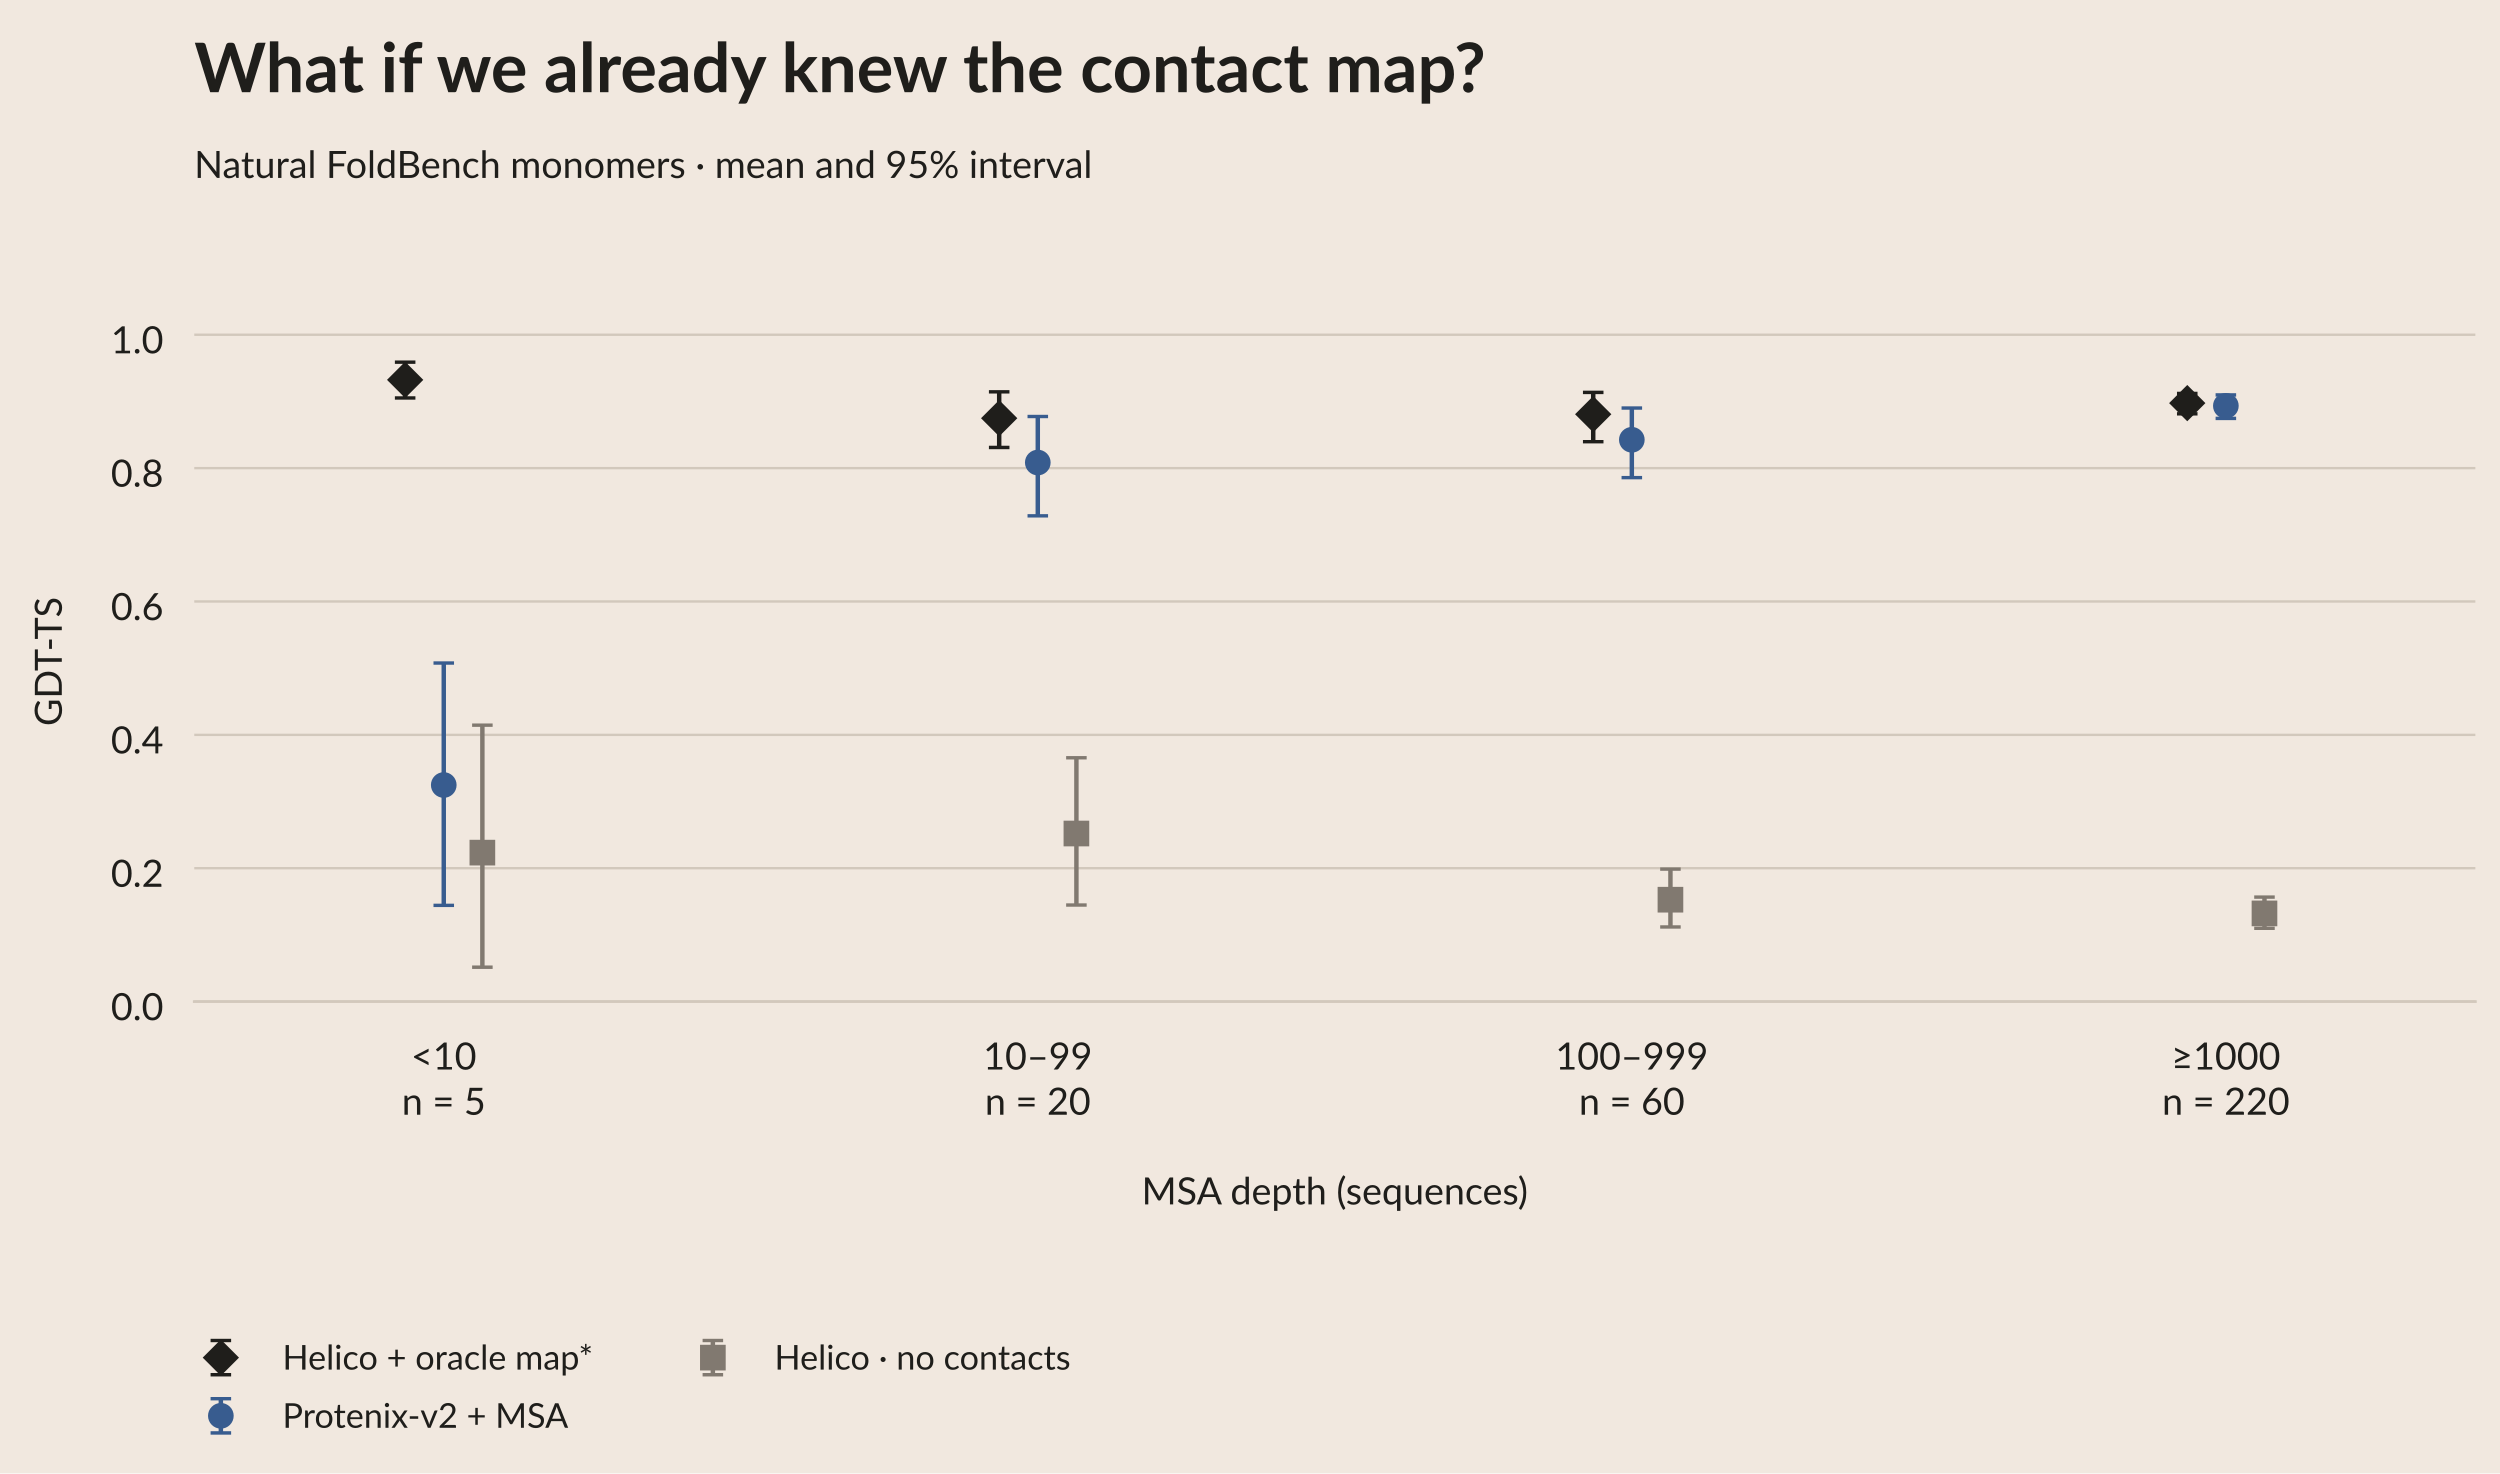
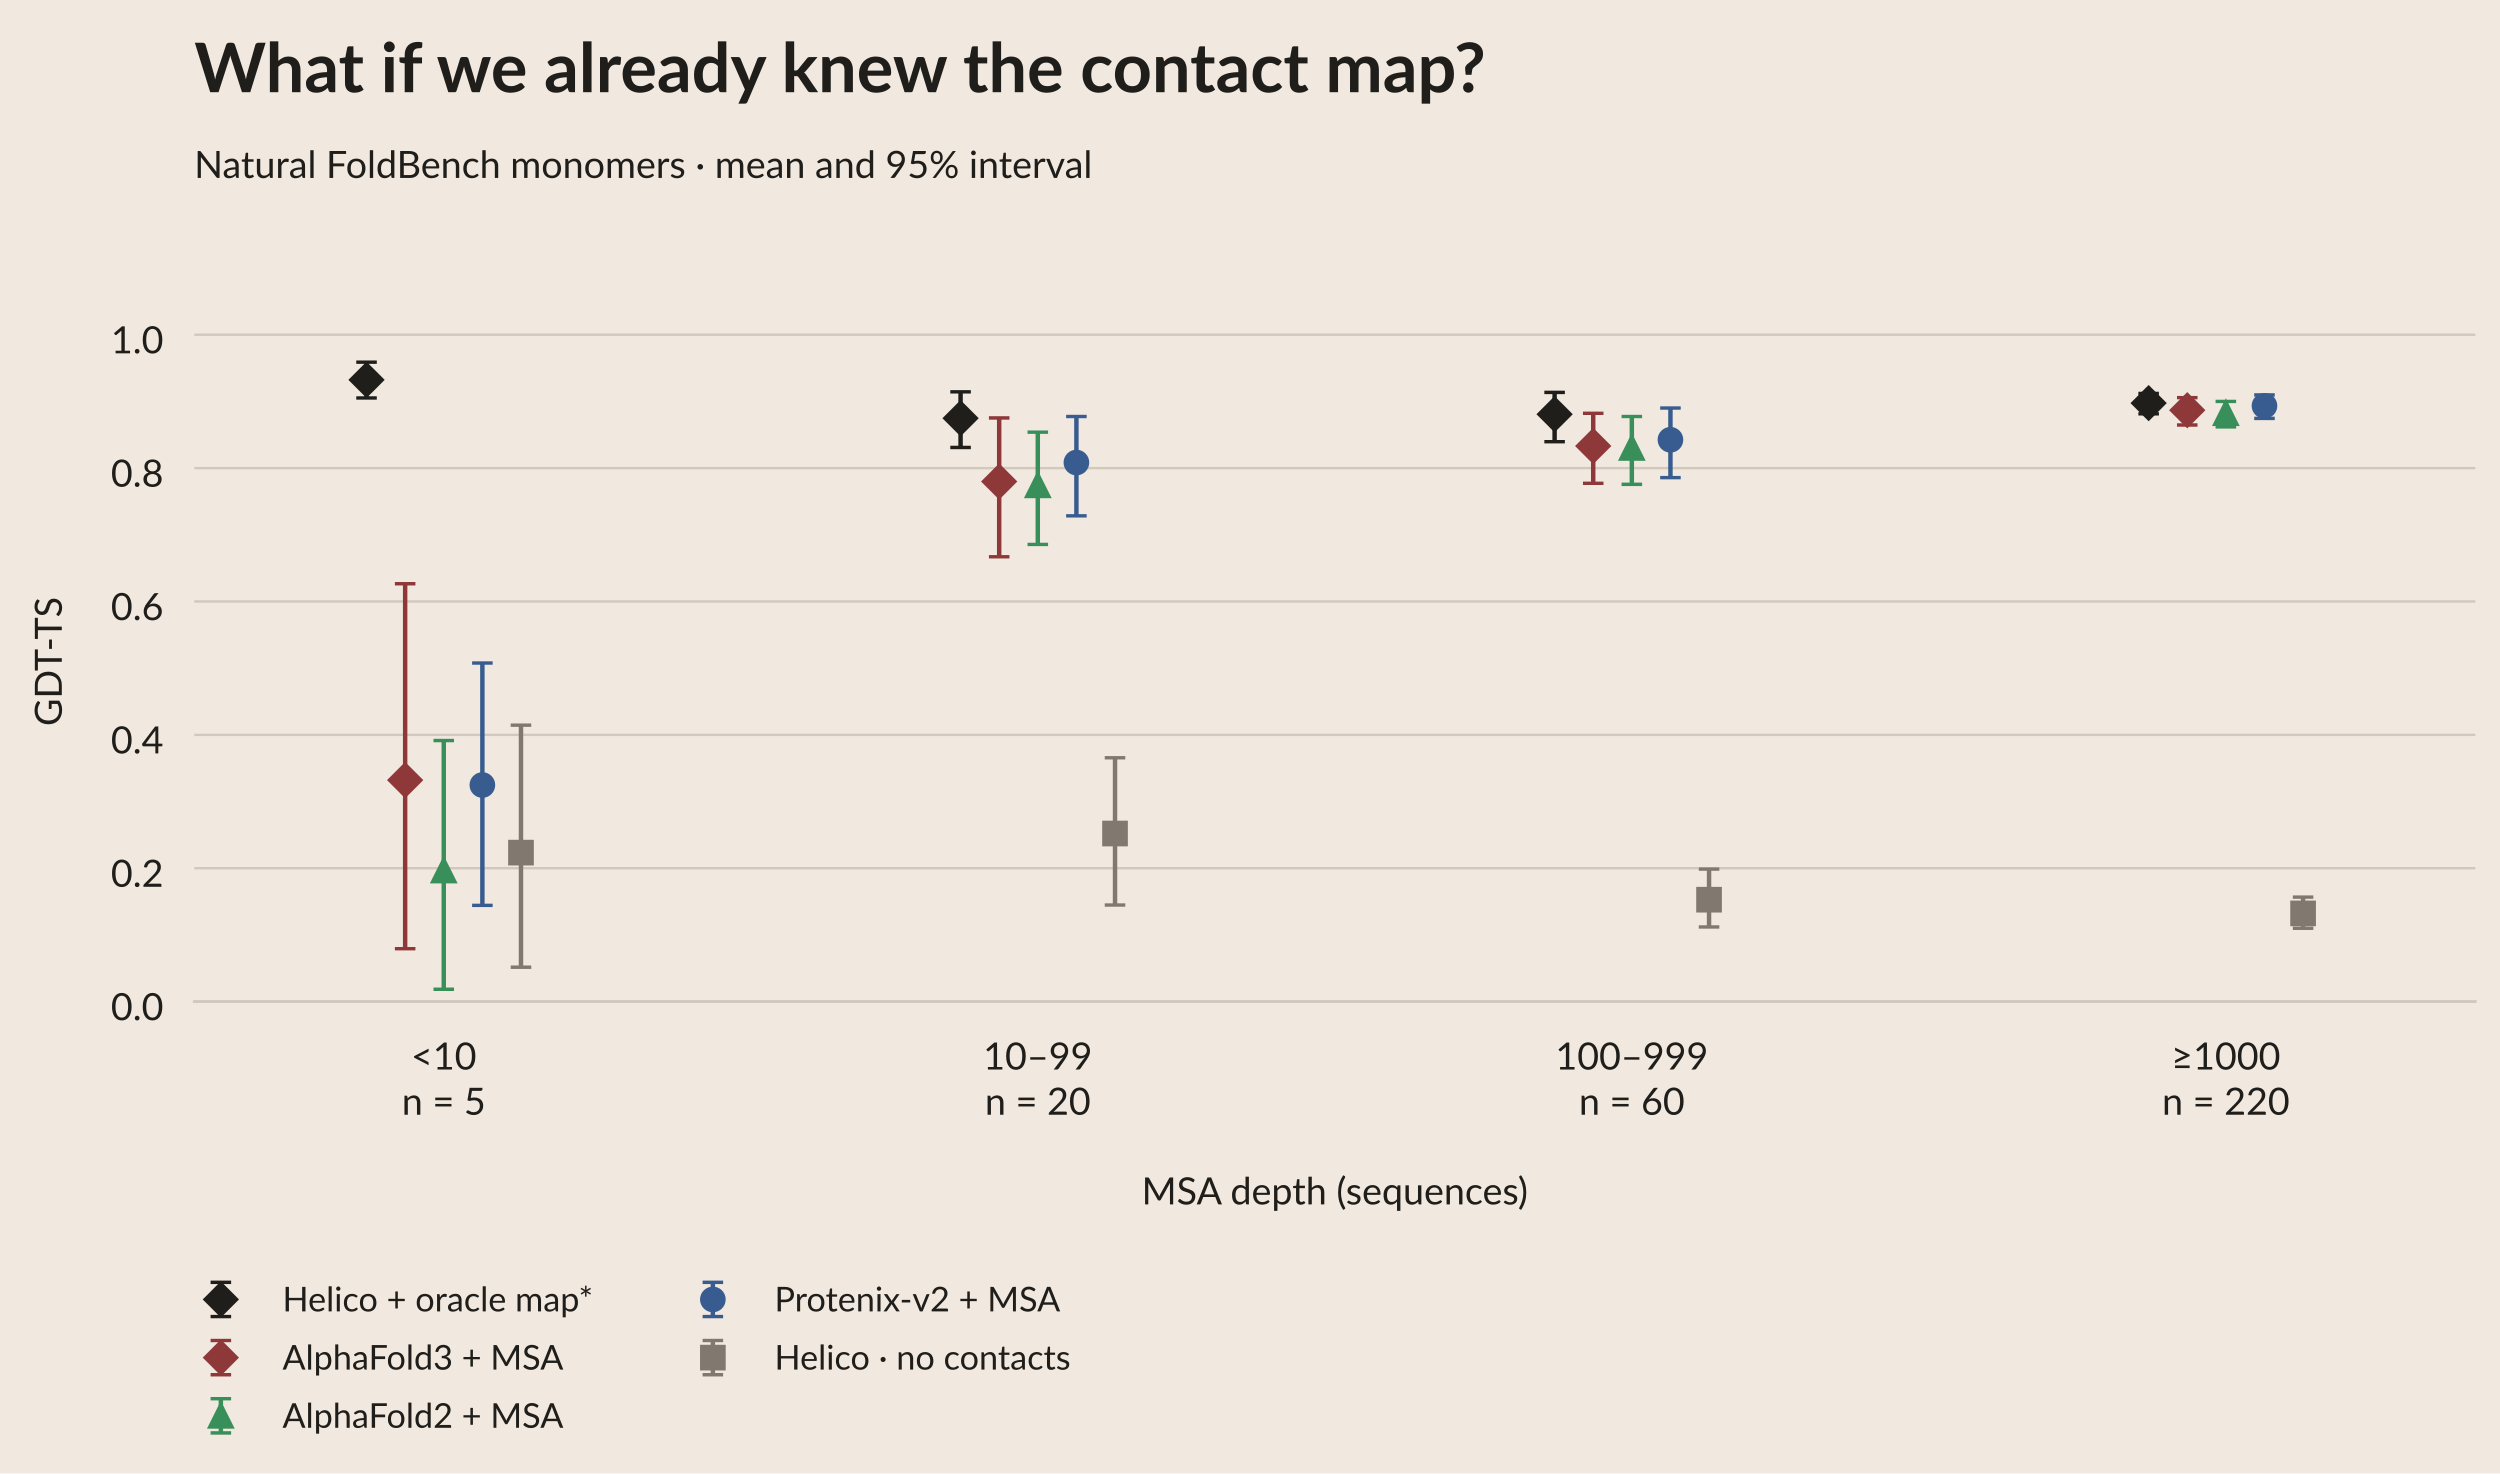
<svg xmlns="http://www.w3.org/2000/svg" xmlns:xlink="http://www.w3.org/1999/xlink" width="730.387pt" height="430.468pt" viewBox="0 0 730.387 430.468" version="1.1">
  <defs>
    <style type="text/css">*{stroke-linejoin: round; stroke-linecap: butt}</style>
  </defs>
  <g id="figure_1">
    <g id="patch_1">
      <path d="M 0 430.468  L 730.387 430.468  L 730.387 0  L 0 0  z " style="fill: #f1e8df" />
    </g>
    <g id="axes_1">
      <g id="patch_2">
        <path d="M 56.755 292.62  L 723.187 292.62  L 723.187 93.9  L 56.755 93.9  z " style="fill: #f1e8df" />
      </g>
      <g id="matplotlib.axis_1">
        <g id="xtick_1">
          <g id="line2d_1" />
          <g id="text_1">
            <text style="font-size: 11px; font-family: 'Lato'; fill: #1f1e1b" transform="translate(120.0763 312.477)">&lt;10</text>
            <text style="font-size: 11px; font-family: 'Lato'; fill: #1f1e1b" transform="translate(117.3822 325.677)">n = 5</text>
          </g>
        </g>
        <g id="xtick_2">
          <g id="line2d_2" />
          <g id="text_2">
            <text style="font-size: 11px; font-family: 'Lato'; fill: #1f1e1b" transform="translate(287.2463 312.477)">10–99</text>
            <text style="font-size: 11px; font-family: 'Lato'; fill: #1f1e1b" transform="translate(287.7422 325.677)">n = 20</text>
          </g>
        </g>
        <g id="xtick_3">
          <g id="line2d_3" />
          <g id="text_3">
            <text style="font-size: 11px; font-family: 'Lato'; fill: #1f1e1b" transform="translate(454.4163 312.477)">100–999</text>
            <text style="font-size: 11px; font-family: 'Lato'; fill: #1f1e1b" transform="translate(461.2922 325.677)">n = 60</text>
          </g>
        </g>
        <g id="xtick_4">
          <g id="line2d_4" />
          <g id="text_4">
            <text style="font-size: 11px; font-family: 'Lato'; fill: #1f1e1b" transform="translate(634.3463 312.477)">≥1000</text>
            <text style="font-size: 11px; font-family: 'Lato'; fill: #1f1e1b" transform="translate(631.6522 325.677)">n = 220</text>
          </g>
        </g>
        <g id="text_5">
          <text style="font-size: 11px; font-family: 'Lato'; text-anchor: middle; fill: #1f1e1b" x="389.971" y="351.877" transform="rotate(-0 389.9713 351.877)">MSA depth (sequences)</text>
        </g>
      </g>
      <g id="matplotlib.axis_2">
        <g id="ytick_1">
          <g id="line2d_5">
-             <path d="M 56.755 292.62  L 723.187 292.62  " clip-path="url(#p6cca4d0546)" style="fill: none; stroke: #d2c8bc; stroke-width: 0.7; stroke-linecap: square" />
+             <path d="M 56.755 292.62  L 723.187 292.62  " clip-path="url(#pc143b63fd4)" style="fill: none; stroke: #d2c8bc; stroke-width: 0.7; stroke-linecap: square" />
          </g>
          <g id="line2d_6" />
          <g id="text_6">
            <text style="font-size: 11px; font-family: 'Lato'; text-anchor: end; fill: #1f1e1b" x="47.755" y="298.048" transform="rotate(-0 47.75531 298.0485)">0.0</text>
          </g>
        </g>
        <g id="ytick_2">
          <g id="line2d_7">
-             <path d="M 56.755 253.655  L 723.187 253.655  " clip-path="url(#p6cca4d0546)" style="fill: none; stroke: #d2c8bc; stroke-width: 0.7; stroke-linecap: square" />
+             <path d="M 56.755 253.655  L 723.187 253.655  " clip-path="url(#pc143b63fd4)" style="fill: none; stroke: #d2c8bc; stroke-width: 0.7; stroke-linecap: square" />
          </g>
          <g id="line2d_8" />
          <g id="text_7">
            <text style="font-size: 11px; font-family: 'Lato'; text-anchor: end; fill: #1f1e1b" x="47.755" y="259.084" transform="rotate(-0 47.75531 259.0838)">0.2</text>
          </g>
        </g>
        <g id="ytick_3">
          <g id="line2d_9">
-             <path d="M 56.755 214.691  L 723.187 214.691  " clip-path="url(#p6cca4d0546)" style="fill: none; stroke: #d2c8bc; stroke-width: 0.7; stroke-linecap: square" />
+             <path d="M 56.755 214.691  L 723.187 214.691  " clip-path="url(#pc143b63fd4)" style="fill: none; stroke: #d2c8bc; stroke-width: 0.7; stroke-linecap: square" />
          </g>
          <g id="line2d_10" />
          <g id="text_8">
            <text style="font-size: 11px; font-family: 'Lato'; text-anchor: end; fill: #1f1e1b" x="47.755" y="220.119" transform="rotate(-0 47.75531 220.1191)">0.4</text>
          </g>
        </g>
        <g id="ytick_4">
          <g id="line2d_11">
-             <path d="M 56.755 175.726  L 723.187 175.726  " clip-path="url(#p6cca4d0546)" style="fill: none; stroke: #d2c8bc; stroke-width: 0.7; stroke-linecap: square" />
+             <path d="M 56.755 175.726  L 723.187 175.726  " clip-path="url(#pc143b63fd4)" style="fill: none; stroke: #d2c8bc; stroke-width: 0.7; stroke-linecap: square" />
          </g>
          <g id="line2d_12" />
          <g id="text_9">
            <text style="font-size: 11px; font-family: 'Lato'; text-anchor: end; fill: #1f1e1b" x="47.755" y="181.154" transform="rotate(-0 47.75531 181.1544)">0.6</text>
          </g>
        </g>
        <g id="ytick_5">
          <g id="line2d_13">
-             <path d="M 56.755 136.761  L 723.187 136.761  " clip-path="url(#p6cca4d0546)" style="fill: none; stroke: #d2c8bc; stroke-width: 0.7; stroke-linecap: square" />
+             <path d="M 56.755 136.761  L 723.187 136.761  " clip-path="url(#pc143b63fd4)" style="fill: none; stroke: #d2c8bc; stroke-width: 0.7; stroke-linecap: square" />
          </g>
          <g id="line2d_14" />
          <g id="text_10">
            <text style="font-size: 11px; font-family: 'Lato'; text-anchor: end; fill: #1f1e1b" x="47.755" y="142.19" transform="rotate(-0 47.75531 142.1897)">0.8</text>
          </g>
        </g>
        <g id="ytick_6">
          <g id="line2d_15">
-             <path d="M 56.755 97.796  L 723.187 97.796  " clip-path="url(#p6cca4d0546)" style="fill: none; stroke: #d2c8bc; stroke-width: 0.7; stroke-linecap: square" />
+             <path d="M 56.755 97.796  L 723.187 97.796  " clip-path="url(#pc143b63fd4)" style="fill: none; stroke: #d2c8bc; stroke-width: 0.7; stroke-linecap: square" />
          </g>
          <g id="line2d_16" />
          <g id="text_11">
            <text style="font-size: 11px; font-family: 'Lato'; text-anchor: end; fill: #1f1e1b" x="47.755" y="103.225" transform="rotate(-0 47.75531 103.225)">1.0</text>
          </g>
        </g>
        <g id="text_12">
          <text style="font-size: 11px; font-family: 'Lato'; text-anchor: middle; fill: #1f1e1b" x="18.057" y="193.26" transform="rotate(-90 18.057 193.26)">GDT-TS</text>
        </g>
      </g>
      <g id="patch_3">
        <path d="M 56.755 292.62  L 723.187 292.62  " style="fill: none; stroke: #d2c8bc; stroke-width: 0.8; stroke-linejoin: miter; stroke-linecap: square" />
      </g>
      <g id="LineCollection_1">
-         <path d="M 118.366 116.272  L 118.366 105.809  " clip-path="url(#p6cca4d0546)" style="fill: none; stroke: #1f1e1b; stroke-width: 1.3" />
-         <path d="M 291.916 130.73  L 291.916 114.481  " clip-path="url(#p6cca4d0546)" style="fill: none; stroke: #1f1e1b; stroke-width: 1.3" />
-         <path d="M 465.466 129.048  L 465.466 114.643  " clip-path="url(#p6cca4d0546)" style="fill: none; stroke: #1f1e1b; stroke-width: 1.3" />
-         <path d="M 639.016 120.907  L 639.016 114.938  " clip-path="url(#p6cca4d0546)" style="fill: none; stroke: #1f1e1b; stroke-width: 1.3" />
+         <path d="M 107.085 116.272  L 107.085 105.809  " clip-path="url(#pc143b63fd4)" style="fill: none; stroke: #1f1e1b; stroke-width: 1.3" />
+         <path d="M 280.635 130.73  L 280.635 114.481  " clip-path="url(#pc143b63fd4)" style="fill: none; stroke: #1f1e1b; stroke-width: 1.3" />
+         <path d="M 454.185 129.048  L 454.185 114.643  " clip-path="url(#pc143b63fd4)" style="fill: none; stroke: #1f1e1b; stroke-width: 1.3" />
+         <path d="M 627.735 120.907  L 627.735 114.938  " clip-path="url(#pc143b63fd4)" style="fill: none; stroke: #1f1e1b; stroke-width: 1.3" />
      </g>
      <g id="line2d_17">
        <defs>
-           <path id="me3c0226c19" d="M 3 0  L -3 -0  " style="stroke: #1f1e1b" />
-         </defs>
-         <g clip-path="url(#p6cca4d0546)">
-           <use xlink:href="#me3c0226c19" x="118.366" y="116.272" style="fill: #1f1e1b; stroke: #1f1e1b" />
-           <use xlink:href="#me3c0226c19" x="291.916" y="130.73" style="fill: #1f1e1b; stroke: #1f1e1b" />
-           <use xlink:href="#me3c0226c19" x="465.466" y="129.048" style="fill: #1f1e1b; stroke: #1f1e1b" />
-           <use xlink:href="#me3c0226c19" x="639.016" y="120.907" style="fill: #1f1e1b; stroke: #1f1e1b" />
+           <path id="med4c1251df" d="M 3 0  L -3 -0  " style="stroke: #1f1e1b" />
+         </defs>
+         <g clip-path="url(#pc143b63fd4)">
+           <use xlink:href="#med4c1251df" x="107.085" y="116.272" style="fill: #1f1e1b; stroke: #1f1e1b" />
+           <use xlink:href="#med4c1251df" x="280.635" y="130.73" style="fill: #1f1e1b; stroke: #1f1e1b" />
+           <use xlink:href="#med4c1251df" x="454.185" y="129.048" style="fill: #1f1e1b; stroke: #1f1e1b" />
+           <use xlink:href="#med4c1251df" x="627.735" y="120.907" style="fill: #1f1e1b; stroke: #1f1e1b" />
        </g>
      </g>
      <g id="line2d_18">
-         <g clip-path="url(#p6cca4d0546)">
-           <use xlink:href="#me3c0226c19" x="118.366" y="105.809" style="fill: #1f1e1b; stroke: #1f1e1b" />
-           <use xlink:href="#me3c0226c19" x="291.916" y="114.481" style="fill: #1f1e1b; stroke: #1f1e1b" />
-           <use xlink:href="#me3c0226c19" x="465.466" y="114.643" style="fill: #1f1e1b; stroke: #1f1e1b" />
-           <use xlink:href="#me3c0226c19" x="639.016" y="114.938" style="fill: #1f1e1b; stroke: #1f1e1b" />
+         <g clip-path="url(#pc143b63fd4)">
+           <use xlink:href="#med4c1251df" x="107.085" y="105.809" style="fill: #1f1e1b; stroke: #1f1e1b" />
+           <use xlink:href="#med4c1251df" x="280.635" y="114.481" style="fill: #1f1e1b; stroke: #1f1e1b" />
+           <use xlink:href="#med4c1251df" x="454.185" y="114.643" style="fill: #1f1e1b; stroke: #1f1e1b" />
+           <use xlink:href="#med4c1251df" x="627.735" y="114.938" style="fill: #1f1e1b; stroke: #1f1e1b" />
        </g>
      </g>
      <g id="LineCollection_2">
-         <path d="M 129.646 264.504  L 129.646 193.715  " clip-path="url(#p6cca4d0546)" style="fill: none; stroke: #385c8f; stroke-width: 1.3" />
-         <path d="M 303.196 150.699  L 303.196 121.688  " clip-path="url(#p6cca4d0546)" style="fill: none; stroke: #385c8f; stroke-width: 1.3" />
-         <path d="M 476.746 139.539  L 476.746 119.206  " clip-path="url(#p6cca4d0546)" style="fill: none; stroke: #385c8f; stroke-width: 1.3" />
-         <path d="M 650.296 122.239  L 650.296 115.382  " clip-path="url(#p6cca4d0546)" style="fill: none; stroke: #385c8f; stroke-width: 1.3" />
+         <path d="M 118.366 277.164  L 118.366 170.543  " clip-path="url(#pc143b63fd4)" style="fill: none; stroke: #8f3839; stroke-width: 1.3" />
+         <path d="M 291.916 162.667  L 291.916 122.1  " clip-path="url(#pc143b63fd4)" style="fill: none; stroke: #8f3839; stroke-width: 1.3" />
+         <path d="M 465.466 141.193  L 465.466 120.751  " clip-path="url(#pc143b63fd4)" style="fill: none; stroke: #8f3839; stroke-width: 1.3" />
+         <path d="M 639.016 124.163  L 639.016 116.167  " clip-path="url(#pc143b63fd4)" style="fill: none; stroke: #8f3839; stroke-width: 1.3" />
      </g>
      <g id="line2d_19">
        <defs>
-           <path id="m9e6c3ba6ab" d="M 3 0  L -3 -0  " style="stroke: #385c8f" />
-         </defs>
-         <g clip-path="url(#p6cca4d0546)">
-           <use xlink:href="#m9e6c3ba6ab" x="129.646" y="264.504" style="fill: #385c8f; stroke: #385c8f" />
-           <use xlink:href="#m9e6c3ba6ab" x="303.196" y="150.699" style="fill: #385c8f; stroke: #385c8f" />
-           <use xlink:href="#m9e6c3ba6ab" x="476.746" y="139.539" style="fill: #385c8f; stroke: #385c8f" />
-           <use xlink:href="#m9e6c3ba6ab" x="650.296" y="122.239" style="fill: #385c8f; stroke: #385c8f" />
+           <path id="md24b990e1f" d="M 3 0  L -3 -0  " style="stroke: #8f3839" />
+         </defs>
+         <g clip-path="url(#pc143b63fd4)">
+           <use xlink:href="#md24b990e1f" x="118.366" y="277.164" style="fill: #8f3839; stroke: #8f3839" />
+           <use xlink:href="#md24b990e1f" x="291.916" y="162.667" style="fill: #8f3839; stroke: #8f3839" />
+           <use xlink:href="#md24b990e1f" x="465.466" y="141.193" style="fill: #8f3839; stroke: #8f3839" />
+           <use xlink:href="#md24b990e1f" x="639.016" y="124.163" style="fill: #8f3839; stroke: #8f3839" />
        </g>
      </g>
      <g id="line2d_20">
-         <g clip-path="url(#p6cca4d0546)">
-           <use xlink:href="#m9e6c3ba6ab" x="129.646" y="193.715" style="fill: #385c8f; stroke: #385c8f" />
-           <use xlink:href="#m9e6c3ba6ab" x="303.196" y="121.688" style="fill: #385c8f; stroke: #385c8f" />
-           <use xlink:href="#m9e6c3ba6ab" x="476.746" y="119.206" style="fill: #385c8f; stroke: #385c8f" />
-           <use xlink:href="#m9e6c3ba6ab" x="650.296" y="115.382" style="fill: #385c8f; stroke: #385c8f" />
+         <g clip-path="url(#pc143b63fd4)">
+           <use xlink:href="#md24b990e1f" x="118.366" y="170.543" style="fill: #8f3839; stroke: #8f3839" />
+           <use xlink:href="#md24b990e1f" x="291.916" y="122.1" style="fill: #8f3839; stroke: #8f3839" />
+           <use xlink:href="#md24b990e1f" x="465.466" y="120.751" style="fill: #8f3839; stroke: #8f3839" />
+           <use xlink:href="#md24b990e1f" x="639.016" y="116.167" style="fill: #8f3839; stroke: #8f3839" />
        </g>
      </g>
      <g id="LineCollection_3">
-         <path d="M 140.927 282.572  L 140.927 211.854  " clip-path="url(#p6cca4d0546)" style="fill: none; stroke: #817970; stroke-width: 1.3" />
-         <path d="M 314.477 264.406  L 314.477 221.381  " clip-path="url(#p6cca4d0546)" style="fill: none; stroke: #817970; stroke-width: 1.3" />
-         <path d="M 488.027 270.815  L 488.027 253.91  " clip-path="url(#p6cca4d0546)" style="fill: none; stroke: #817970; stroke-width: 1.3" />
-         <path d="M 661.577 271.207  L 661.577 262.097  " clip-path="url(#p6cca4d0546)" style="fill: none; stroke: #817970; stroke-width: 1.3" />
+         <path d="M 129.646 289.022  L 129.646 216.347  " clip-path="url(#pc143b63fd4)" style="fill: none; stroke: #388f59; stroke-width: 1.3" />
+         <path d="M 303.196 159.055  L 303.196 126.253  " clip-path="url(#pc143b63fd4)" style="fill: none; stroke: #388f59; stroke-width: 1.3" />
+         <path d="M 476.746 141.498  L 476.746 121.688  " clip-path="url(#pc143b63fd4)" style="fill: none; stroke: #388f59; stroke-width: 1.3" />
+         <path d="M 650.296 124.712  L 650.296 117.283  " clip-path="url(#pc143b63fd4)" style="fill: none; stroke: #388f59; stroke-width: 1.3" />
      </g>
      <g id="line2d_21">
        <defs>
-           <path id="m6e70e15805" d="M 3 0  L -3 -0  " style="stroke: #817970" />
-         </defs>
-         <g clip-path="url(#p6cca4d0546)">
-           <use xlink:href="#m6e70e15805" x="140.927" y="282.572" style="fill: #817970; stroke: #817970" />
-           <use xlink:href="#m6e70e15805" x="314.477" y="264.406" style="fill: #817970; stroke: #817970" />
-           <use xlink:href="#m6e70e15805" x="488.027" y="270.815" style="fill: #817970; stroke: #817970" />
-           <use xlink:href="#m6e70e15805" x="661.577" y="271.207" style="fill: #817970; stroke: #817970" />
+           <path id="m463aa674d7" d="M 3 0  L -3 -0  " style="stroke: #388f59" />
+         </defs>
+         <g clip-path="url(#pc143b63fd4)">
+           <use xlink:href="#m463aa674d7" x="129.646" y="289.022" style="fill: #388f59; stroke: #388f59" />
+           <use xlink:href="#m463aa674d7" x="303.196" y="159.055" style="fill: #388f59; stroke: #388f59" />
+           <use xlink:href="#m463aa674d7" x="476.746" y="141.498" style="fill: #388f59; stroke: #388f59" />
+           <use xlink:href="#m463aa674d7" x="650.296" y="124.712" style="fill: #388f59; stroke: #388f59" />
        </g>
      </g>
      <g id="line2d_22">
-         <g clip-path="url(#p6cca4d0546)">
-           <use xlink:href="#m6e70e15805" x="140.927" y="211.854" style="fill: #817970; stroke: #817970" />
-           <use xlink:href="#m6e70e15805" x="314.477" y="221.381" style="fill: #817970; stroke: #817970" />
-           <use xlink:href="#m6e70e15805" x="488.027" y="253.91" style="fill: #817970; stroke: #817970" />
-           <use xlink:href="#m6e70e15805" x="661.577" y="262.097" style="fill: #817970; stroke: #817970" />
-         </g>
+         <g clip-path="url(#pc143b63fd4)">
+           <use xlink:href="#m463aa674d7" x="129.646" y="216.347" style="fill: #388f59; stroke: #388f59" />
+           <use xlink:href="#m463aa674d7" x="303.196" y="126.253" style="fill: #388f59; stroke: #388f59" />
+           <use xlink:href="#m463aa674d7" x="476.746" y="121.688" style="fill: #388f59; stroke: #388f59" />
+           <use xlink:href="#m463aa674d7" x="650.296" y="117.283" style="fill: #388f59; stroke: #388f59" />
+         </g>
+       </g>
+       <g id="LineCollection_4">
+         <path d="M 140.927 264.504  L 140.927 193.715  " clip-path="url(#pc143b63fd4)" style="fill: none; stroke: #385c8f; stroke-width: 1.3" />
+         <path d="M 314.477 150.699  L 314.477 121.688  " clip-path="url(#pc143b63fd4)" style="fill: none; stroke: #385c8f; stroke-width: 1.3" />
+         <path d="M 488.027 139.539  L 488.027 119.206  " clip-path="url(#pc143b63fd4)" style="fill: none; stroke: #385c8f; stroke-width: 1.3" />
+         <path d="M 661.577 122.239  L 661.577 115.382  " clip-path="url(#pc143b63fd4)" style="fill: none; stroke: #385c8f; stroke-width: 1.3" />
      </g>
      <g id="line2d_23">
        <defs>
-           <path id="m2a3c9df798" d="M -0 4.596  L 4.596 0  L 0 -4.596  L -4.596 -0  z " style="stroke: #1f1e1b; stroke-linejoin: miter" />
-         </defs>
-         <g clip-path="url(#p6cca4d0546)">
-           <use xlink:href="#m2a3c9df798" x="118.366" y="110.979" style="fill: #1f1e1b; stroke: #1f1e1b; stroke-linejoin: miter" />
-           <use xlink:href="#m2a3c9df798" x="291.916" y="122.189" style="fill: #1f1e1b; stroke: #1f1e1b; stroke-linejoin: miter" />
-           <use xlink:href="#m2a3c9df798" x="465.466" y="121.024" style="fill: #1f1e1b; stroke: #1f1e1b; stroke-linejoin: miter" />
-           <use xlink:href="#m2a3c9df798" x="639.016" y="117.774" style="fill: #1f1e1b; stroke: #1f1e1b; stroke-linejoin: miter" />
+           <path id="m54da6a5df0" d="M 3 0  L -3 -0  " style="stroke: #385c8f" />
+         </defs>
+         <g clip-path="url(#pc143b63fd4)">
+           <use xlink:href="#m54da6a5df0" x="140.927" y="264.504" style="fill: #385c8f; stroke: #385c8f" />
+           <use xlink:href="#m54da6a5df0" x="314.477" y="150.699" style="fill: #385c8f; stroke: #385c8f" />
+           <use xlink:href="#m54da6a5df0" x="488.027" y="139.539" style="fill: #385c8f; stroke: #385c8f" />
+           <use xlink:href="#m54da6a5df0" x="661.577" y="122.239" style="fill: #385c8f; stroke: #385c8f" />
        </g>
      </g>
      <g id="line2d_24">
-         <defs>
-           <path id="ma3ff2ec899" d="M 0 3.25  C 0.862 3.25 1.689 2.908 2.298 2.298  C 2.908 1.689 3.25 0.862 3.25 0  C 3.25 -0.862 2.908 -1.689 2.298 -2.298  C 1.689 -2.908 0.862 -3.25 0 -3.25  C -0.862 -3.25 -1.689 -2.908 -2.298 -2.298  C -2.908 -1.689 -3.25 -0.862 -3.25 0  C -3.25 0.862 -2.908 1.689 -2.298 2.298  C -1.689 2.908 -0.862 3.25 0 3.25  z " style="stroke: #385c8f" />
-         </defs>
-         <g clip-path="url(#p6cca4d0546)">
-           <use xlink:href="#ma3ff2ec899" x="129.646" y="229.345" style="fill: #385c8f; stroke: #385c8f" />
-           <use xlink:href="#ma3ff2ec899" x="303.196" y="135.133" style="fill: #385c8f; stroke: #385c8f" />
-           <use xlink:href="#ma3ff2ec899" x="476.746" y="128.484" style="fill: #385c8f; stroke: #385c8f" />
-           <use xlink:href="#ma3ff2ec899" x="650.296" y="118.566" style="fill: #385c8f; stroke: #385c8f" />
-         </g>
+         <g clip-path="url(#pc143b63fd4)">
+           <use xlink:href="#m54da6a5df0" x="140.927" y="193.715" style="fill: #385c8f; stroke: #385c8f" />
+           <use xlink:href="#m54da6a5df0" x="314.477" y="121.688" style="fill: #385c8f; stroke: #385c8f" />
+           <use xlink:href="#m54da6a5df0" x="488.027" y="119.206" style="fill: #385c8f; stroke: #385c8f" />
+           <use xlink:href="#m54da6a5df0" x="661.577" y="115.382" style="fill: #385c8f; stroke: #385c8f" />
+         </g>
+       </g>
+       <g id="LineCollection_5">
+         <path d="M 152.208 282.572  L 152.208 211.854  " clip-path="url(#pc143b63fd4)" style="fill: none; stroke: #817970; stroke-width: 1.3" />
+         <path d="M 325.758 264.406  L 325.758 221.381  " clip-path="url(#pc143b63fd4)" style="fill: none; stroke: #817970; stroke-width: 1.3" />
+         <path d="M 499.308 270.815  L 499.308 253.91  " clip-path="url(#pc143b63fd4)" style="fill: none; stroke: #817970; stroke-width: 1.3" />
+         <path d="M 672.858 271.207  L 672.858 262.097  " clip-path="url(#pc143b63fd4)" style="fill: none; stroke: #817970; stroke-width: 1.3" />
      </g>
      <g id="line2d_25">
        <defs>
-           <path id="m6bf7812209" d="M -3.25 3.25  L 3.25 3.25  L 3.25 -3.25  L -3.25 -3.25  z " style="stroke: #817970; stroke-linejoin: miter" />
-         </defs>
-         <g clip-path="url(#p6cca4d0546)">
-           <use xlink:href="#m6bf7812209" x="140.927" y="249.101" style="fill: #817970; stroke: #817970; stroke-linejoin: miter" />
-           <use xlink:href="#m6bf7812209" x="314.477" y="243.517" style="fill: #817970; stroke: #817970; stroke-linejoin: miter" />
-           <use xlink:href="#m6bf7812209" x="488.027" y="262.853" style="fill: #817970; stroke: #817970; stroke-linejoin: miter" />
-           <use xlink:href="#m6bf7812209" x="661.577" y="266.856" style="fill: #817970; stroke: #817970; stroke-linejoin: miter" />
+           <path id="mf5ed215243" d="M 3 0  L -3 -0  " style="stroke: #817970" />
+         </defs>
+         <g clip-path="url(#pc143b63fd4)">
+           <use xlink:href="#mf5ed215243" x="152.208" y="282.572" style="fill: #817970; stroke: #817970" />
+           <use xlink:href="#mf5ed215243" x="325.758" y="264.406" style="fill: #817970; stroke: #817970" />
+           <use xlink:href="#mf5ed215243" x="499.308" y="270.815" style="fill: #817970; stroke: #817970" />
+           <use xlink:href="#mf5ed215243" x="672.858" y="271.207" style="fill: #817970; stroke: #817970" />
+         </g>
+       </g>
+       <g id="line2d_26">
+         <g clip-path="url(#pc143b63fd4)">
+           <use xlink:href="#mf5ed215243" x="152.208" y="211.854" style="fill: #817970; stroke: #817970" />
+           <use xlink:href="#mf5ed215243" x="325.758" y="221.381" style="fill: #817970; stroke: #817970" />
+           <use xlink:href="#mf5ed215243" x="499.308" y="253.91" style="fill: #817970; stroke: #817970" />
+           <use xlink:href="#mf5ed215243" x="672.858" y="262.097" style="fill: #817970; stroke: #817970" />
+         </g>
+       </g>
+       <g id="line2d_27">
+         <defs>
+           <path id="m7ab28c0fff" d="M -0 4.596  L 4.596 0  L 0 -4.596  L -4.596 -0  z " style="stroke: #1f1e1b; stroke-linejoin: miter" />
+         </defs>
+         <g clip-path="url(#pc143b63fd4)">
+           <use xlink:href="#m7ab28c0fff" x="107.085" y="110.979" style="fill: #1f1e1b; stroke: #1f1e1b; stroke-linejoin: miter" />
+           <use xlink:href="#m7ab28c0fff" x="280.635" y="122.189" style="fill: #1f1e1b; stroke: #1f1e1b; stroke-linejoin: miter" />
+           <use xlink:href="#m7ab28c0fff" x="454.185" y="121.024" style="fill: #1f1e1b; stroke: #1f1e1b; stroke-linejoin: miter" />
+           <use xlink:href="#m7ab28c0fff" x="627.735" y="117.774" style="fill: #1f1e1b; stroke: #1f1e1b; stroke-linejoin: miter" />
+         </g>
+       </g>
+       <g id="line2d_28">
+         <defs>
+           <path id="m6407a78041" d="M -0 4.596  L 4.596 0  L 0 -4.596  L -4.596 -0  z " style="stroke: #8f3839; stroke-linejoin: miter" />
+         </defs>
+         <g clip-path="url(#pc143b63fd4)">
+           <use xlink:href="#m6407a78041" x="118.366" y="227.916" style="fill: #8f3839; stroke: #8f3839; stroke-linejoin: miter" />
+           <use xlink:href="#m6407a78041" x="291.916" y="140.675" style="fill: #8f3839; stroke: #8f3839; stroke-linejoin: miter" />
+           <use xlink:href="#m6407a78041" x="465.466" y="130.305" style="fill: #8f3839; stroke: #8f3839; stroke-linejoin: miter" />
+           <use xlink:href="#m6407a78041" x="639.016" y="119.851" style="fill: #8f3839; stroke: #8f3839; stroke-linejoin: miter" />
+         </g>
+       </g>
+       <g id="line2d_29">
+         <defs>
+           <path id="m48049172af" d="M 0 -3.25  L -3.25 3.25  L 3.25 3.25  z " style="stroke: #388f59; stroke-linejoin: miter" />
+         </defs>
+         <g clip-path="url(#pc143b63fd4)">
+           <use xlink:href="#m48049172af" x="129.646" y="254.338" style="fill: #388f59; stroke: #388f59; stroke-linejoin: miter" />
+           <use xlink:href="#m48049172af" x="303.196" y="141.799" style="fill: #388f59; stroke: #388f59; stroke-linejoin: miter" />
+           <use xlink:href="#m48049172af" x="476.746" y="130.877" style="fill: #388f59; stroke: #388f59; stroke-linejoin: miter" />
+           <use xlink:href="#m48049172af" x="650.296" y="120.733" style="fill: #388f59; stroke: #388f59; stroke-linejoin: miter" />
+         </g>
+       </g>
+       <g id="line2d_30">
+         <defs>
+           <path id="m213715fd0f" d="M 0 3.25  C 0.862 3.25 1.689 2.908 2.298 2.298  C 2.908 1.689 3.25 0.862 3.25 0  C 3.25 -0.862 2.908 -1.689 2.298 -2.298  C 1.689 -2.908 0.862 -3.25 0 -3.25  C -0.862 -3.25 -1.689 -2.908 -2.298 -2.298  C -2.908 -1.689 -3.25 -0.862 -3.25 0  C -3.25 0.862 -2.908 1.689 -2.298 2.298  C -1.689 2.908 -0.862 3.25 0 3.25  z " style="stroke: #385c8f" />
+         </defs>
+         <g clip-path="url(#pc143b63fd4)">
+           <use xlink:href="#m213715fd0f" x="140.927" y="229.345" style="fill: #385c8f; stroke: #385c8f" />
+           <use xlink:href="#m213715fd0f" x="314.477" y="135.133" style="fill: #385c8f; stroke: #385c8f" />
+           <use xlink:href="#m213715fd0f" x="488.027" y="128.484" style="fill: #385c8f; stroke: #385c8f" />
+           <use xlink:href="#m213715fd0f" x="661.577" y="118.566" style="fill: #385c8f; stroke: #385c8f" />
+         </g>
+       </g>
+       <g id="line2d_31">
+         <defs>
+           <path id="m7270c5f952" d="M -3.25 3.25  L 3.25 3.25  L 3.25 -3.25  L -3.25 -3.25  z " style="stroke: #817970; stroke-linejoin: miter" />
+         </defs>
+         <g clip-path="url(#pc143b63fd4)">
+           <use xlink:href="#m7270c5f952" x="152.208" y="249.101" style="fill: #817970; stroke: #817970; stroke-linejoin: miter" />
+           <use xlink:href="#m7270c5f952" x="325.758" y="243.517" style="fill: #817970; stroke: #817970; stroke-linejoin: miter" />
+           <use xlink:href="#m7270c5f952" x="499.308" y="262.853" style="fill: #817970; stroke: #817970; stroke-linejoin: miter" />
+           <use xlink:href="#m7270c5f952" x="672.858" y="266.856" style="fill: #817970; stroke: #817970; stroke-linejoin: miter" />
        </g>
      </g>
    </g>
    <g id="text_13">
      <text style="font-weight: 700; font-size: 20px; font-family: 'Lato'; text-anchor: start; fill: #1f1e1b" x="56.755" y="26.94" transform="rotate(-0 56.75531 26.94)">What if we already knew the contact map?</text>
    </g>
    <g id="text_14">
      <text style="font-size: 11px; font-family: 'Lato'; text-anchor: start; fill: #1f1e1b" x="56.755" y="51.996" transform="rotate(-0 56.75531 51.996)">Natural FoldBench monomers  ·  mean and 95% interval</text>
    </g>
    <g id="legend_1">
-       <g id="LineCollection_4">
-         <path d="M 64.523 401.638  L 64.523 391.638  " style="fill: none; stroke: #1f1e1b; stroke-width: 1.3" />
-       </g>
-       <g id="line2d_26">
-         <g>
-           <use xlink:href="#me3c0226c19" x="64.523" y="401.638" style="fill: #1f1e1b; stroke: #1f1e1b" />
-         </g>
-       </g>
-       <g id="line2d_27">
-         <g>
-           <use xlink:href="#me3c0226c19" x="64.523" y="391.638" style="fill: #1f1e1b; stroke: #1f1e1b" />
-         </g>
-       </g>
-       <g id="line2d_28" />
-       <g id="line2d_29">
-         <g>
-           <use xlink:href="#m2a3c9df798" x="64.523" y="396.638" style="fill: #1f1e1b; stroke: #1f1e1b; stroke-linejoin: miter" />
+       <g id="LineCollection_6">
+         <path d="M 64.523 384.638  L 64.523 374.638  " style="fill: none; stroke: #1f1e1b; stroke-width: 1.3" />
+       </g>
+       <g id="line2d_32">
+         <g>
+           <use xlink:href="#med4c1251df" x="64.523" y="384.638" style="fill: #1f1e1b; stroke: #1f1e1b" />
+         </g>
+       </g>
+       <g id="line2d_33">
+         <g>
+           <use xlink:href="#med4c1251df" x="64.523" y="374.638" style="fill: #1f1e1b; stroke: #1f1e1b" />
+         </g>
+       </g>
+       <g id="line2d_34" />
+       <g id="line2d_35">
+         <g>
+           <use xlink:href="#m7ab28c0fff" x="64.523" y="379.638" style="fill: #1f1e1b; stroke: #1f1e1b; stroke-linejoin: miter" />
        </g>
      </g>
      <g id="text_15">
-         <text style="font-size: 10px; font-family: 'Lato'; text-anchor: start; fill: #1f1e1b" x="82.523" y="400.138" transform="rotate(-0 82.52331 400.138)">Helico + oracle map*</text>
-       </g>
-       <g id="LineCollection_5">
-         <path d="M 64.523 418.638  L 64.523 408.638  " style="fill: none; stroke: #385c8f; stroke-width: 1.3" />
-       </g>
-       <g id="line2d_30">
-         <g>
-           <use xlink:href="#m9e6c3ba6ab" x="64.523" y="418.638" style="fill: #385c8f; stroke: #385c8f" />
-         </g>
-       </g>
-       <g id="line2d_31">
-         <g>
-           <use xlink:href="#m9e6c3ba6ab" x="64.523" y="408.638" style="fill: #385c8f; stroke: #385c8f" />
-         </g>
-       </g>
-       <g id="line2d_32" />
-       <g id="line2d_33">
-         <g>
-           <use xlink:href="#ma3ff2ec899" x="64.523" y="413.638" style="fill: #385c8f; stroke: #385c8f" />
+         <text style="font-size: 10px; font-family: 'Lato'; text-anchor: start; fill: #1f1e1b" x="82.523" y="383.138" transform="rotate(-0 82.52331 383.138)">Helico + oracle map*</text>
+       </g>
+       <g id="LineCollection_7">
+         <path d="M 64.523 401.638  L 64.523 391.638  " style="fill: none; stroke: #8f3839; stroke-width: 1.3" />
+       </g>
+       <g id="line2d_36">
+         <g>
+           <use xlink:href="#md24b990e1f" x="64.523" y="401.638" style="fill: #8f3839; stroke: #8f3839" />
+         </g>
+       </g>
+       <g id="line2d_37">
+         <g>
+           <use xlink:href="#md24b990e1f" x="64.523" y="391.638" style="fill: #8f3839; stroke: #8f3839" />
+         </g>
+       </g>
+       <g id="line2d_38" />
+       <g id="line2d_39">
+         <g>
+           <use xlink:href="#m6407a78041" x="64.523" y="396.638" style="fill: #8f3839; stroke: #8f3839; stroke-linejoin: miter" />
        </g>
      </g>
      <g id="text_16">
-         <text style="font-size: 10px; font-family: 'Lato'; text-anchor: start; fill: #1f1e1b" x="82.523" y="417.138" transform="rotate(-0 82.52331 417.138)">Protenix-v2 + MSA</text>
-       </g>
-       <g id="LineCollection_6">
+         <text style="font-size: 10px; font-family: 'Lato'; text-anchor: start; fill: #1f1e1b" x="82.523" y="400.138" transform="rotate(-0 82.52331 400.138)">AlphaFold3 + MSA</text>
+       </g>
+       <g id="LineCollection_8">
+         <path d="M 64.523 418.638  L 64.523 408.638  " style="fill: none; stroke: #388f59; stroke-width: 1.3" />
+       </g>
+       <g id="line2d_40">
+         <g>
+           <use xlink:href="#m463aa674d7" x="64.523" y="418.638" style="fill: #388f59; stroke: #388f59" />
+         </g>
+       </g>
+       <g id="line2d_41">
+         <g>
+           <use xlink:href="#m463aa674d7" x="64.523" y="408.638" style="fill: #388f59; stroke: #388f59" />
+         </g>
+       </g>
+       <g id="line2d_42" />
+       <g id="line2d_43">
+         <g>
+           <use xlink:href="#m48049172af" x="64.523" y="413.638" style="fill: #388f59; stroke: #388f59; stroke-linejoin: miter" />
+         </g>
+       </g>
+       <g id="text_17">
+         <text style="font-size: 10px; font-family: 'Lato'; text-anchor: start; fill: #1f1e1b" x="82.523" y="417.138" transform="rotate(-0 82.52331 417.138)">AlphaFold2 + MSA</text>
+       </g>
+       <g id="LineCollection_9">
+         <path d="M 208.266 384.638  L 208.266 374.638  " style="fill: none; stroke: #385c8f; stroke-width: 1.3" />
+       </g>
+       <g id="line2d_44">
+         <g>
+           <use xlink:href="#m54da6a5df0" x="208.266" y="384.638" style="fill: #385c8f; stroke: #385c8f" />
+         </g>
+       </g>
+       <g id="line2d_45">
+         <g>
+           <use xlink:href="#m54da6a5df0" x="208.266" y="374.638" style="fill: #385c8f; stroke: #385c8f" />
+         </g>
+       </g>
+       <g id="line2d_46" />
+       <g id="line2d_47">
+         <g>
+           <use xlink:href="#m213715fd0f" x="208.266" y="379.638" style="fill: #385c8f; stroke: #385c8f" />
+         </g>
+       </g>
+       <g id="text_18">
+         <text style="font-size: 10px; font-family: 'Lato'; text-anchor: start; fill: #1f1e1b" x="226.266" y="383.138" transform="rotate(-0 226.2655 383.138)">Protenix-v2 + MSA</text>
+       </g>
+       <g id="LineCollection_10">
        <path d="M 208.266 401.638  L 208.266 391.638  " style="fill: none; stroke: #817970; stroke-width: 1.3" />
      </g>
-       <g id="line2d_34">
-         <g>
-           <use xlink:href="#m6e70e15805" x="208.266" y="401.638" style="fill: #817970; stroke: #817970" />
-         </g>
-       </g>
-       <g id="line2d_35">
-         <g>
-           <use xlink:href="#m6e70e15805" x="208.266" y="391.638" style="fill: #817970; stroke: #817970" />
-         </g>
-       </g>
-       <g id="line2d_36" />
-       <g id="line2d_37">
-         <g>
-           <use xlink:href="#m6bf7812209" x="208.266" y="396.638" style="fill: #817970; stroke: #817970; stroke-linejoin: miter" />
-         </g>
-       </g>
-       <g id="text_17">
+       <g id="line2d_48">
+         <g>
+           <use xlink:href="#mf5ed215243" x="208.266" y="401.638" style="fill: #817970; stroke: #817970" />
+         </g>
+       </g>
+       <g id="line2d_49">
+         <g>
+           <use xlink:href="#mf5ed215243" x="208.266" y="391.638" style="fill: #817970; stroke: #817970" />
+         </g>
+       </g>
+       <g id="line2d_50" />
+       <g id="line2d_51">
+         <g>
+           <use xlink:href="#m7270c5f952" x="208.266" y="396.638" style="fill: #817970; stroke: #817970; stroke-linejoin: miter" />
+         </g>
+       </g>
+       <g id="text_19">
        <text style="font-size: 10px; font-family: 'Lato'; text-anchor: start; fill: #1f1e1b" x="226.266" y="400.138" transform="rotate(-0 226.2655 400.138)">Helico · no contacts</text>
      </g>
    </g>
  </g>
  <defs>
-     <clipPath id="p6cca4d0546">
+     <clipPath id="pc143b63fd4">
      <rect x="56.755" y="93.9" width="666.432" height="198.72" />
    </clipPath>
  </defs>
</svg>
